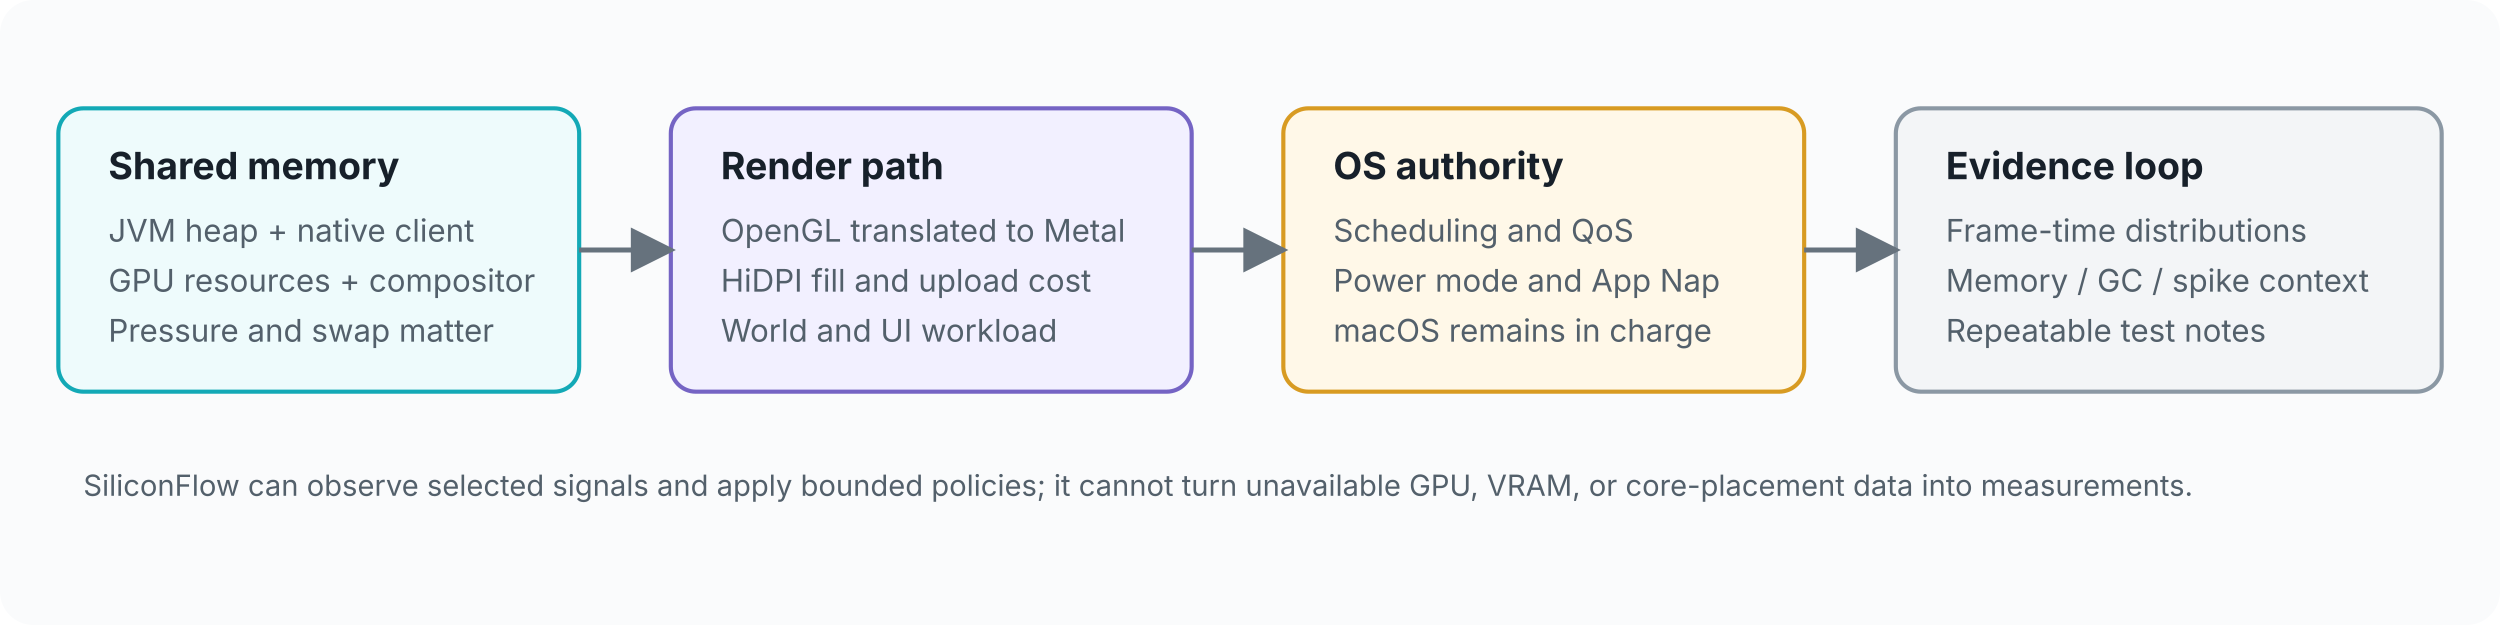
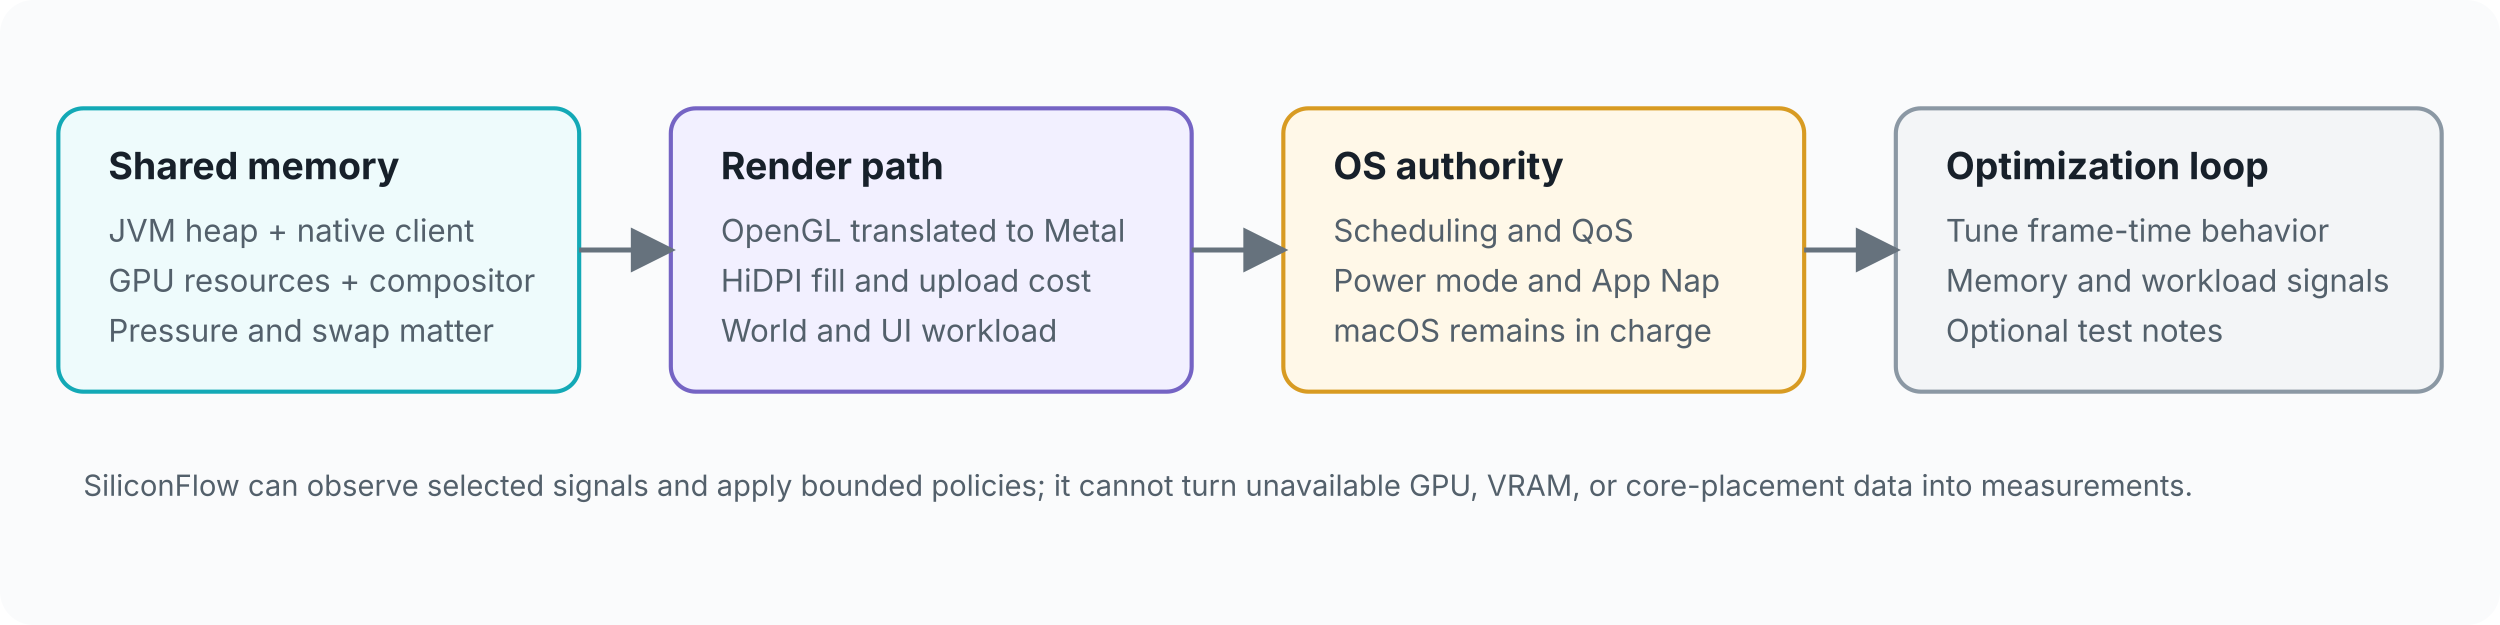
<svg xmlns="http://www.w3.org/2000/svg" viewBox="0 0 1200 300" role="img" aria-labelledby="title desc">
  <defs>
    <style>text{font-family:-apple-system,BlinkMacSystemFont,"Segoe UI",sans-serif;fill:#17202a}.title{font-size:18px;font-weight:700}.body{font-size:15px;fill:#53606b}.note{font-size:14px;fill:#53606b}.layer{stroke-width:2}.arrow{stroke:#66727d;stroke-width:2.4;fill:none;marker-end:url(#arrow)}@media (prefers-color-scheme: dark){text{fill:#eef2f5}.body,.note{fill:#b8c4ce}rect[fill="#fafbfc"]{fill:#151a1f}.layer[fill="#eefbfc"]{fill:#123238}.layer[fill="#f2f0ff"]{fill:#282449}.layer[fill="#fff8e8"]{fill:#3b2f15}.layer[fill="#f3f5f7"]{fill:#242b31}}</style>
    <marker id="arrow" markerWidth="9" markerHeight="9" refX="8" refY="4.5" orient="auto">
      <path d="M0,0 L9,4.5 L0,9 z" fill="#66727d" />
    </marker>
  </defs>
  <rect width="1200" height="300" rx="16" fill="#fafbfc" />
  <rect class="layer" x="28" y="52" width="250" height="136" rx="12" fill="#eefbfc" stroke="#13a9b6" />
  <text class="title" x="52" y="86">Shared memory</text>
  <text class="body" x="52" y="116">JVM heap + native client</text>
  <text class="body" x="52" y="140">GPU resources + compositor</text>
  <text class="body" x="52" y="164">Pressure and swap matter</text>
  <rect class="layer" x="322" y="52" width="250" height="136" rx="12" fill="#f2f0ff" stroke="#7564c4" />
  <text class="title" x="346" y="86">Render path</text>
  <text class="body" x="346" y="116">OpenGL translated to Metal</text>
  <text class="body" x="346" y="140">HiDPI fill and upload cost</text>
  <text class="body" x="346" y="164">World and UI workload</text>
  <rect class="layer" x="616" y="52" width="250" height="136" rx="12" fill="#fff8e8" stroke="#d89b22" />
  <text class="title" x="640" y="86">OS authority</text>
  <text class="body" x="640" y="116">Scheduling and QoS</text>
  <text class="body" x="640" y="140">Power mode and App Nap</text>
  <text class="body" x="640" y="164">macOS remains in charge</text>
  <rect class="layer" x="910" y="52" width="262" height="136" rx="12" fill="#f3f5f7" stroke="#8b98a4" />
-   <text class="title" x="934" y="86">Evidence loop</text>
-   <text class="body" x="934" y="116">Frame-time distributions</text>
-   <text class="body" x="934" y="140">Memory / GC / spike context</text>
-   <text class="body" x="934" y="164">Repeatable test notes</text>
+   <text class="title" x="934" y="86">Optimization loop</text>
+   <text class="body" x="934" y="116">Tune frame-time behavior</text>
+   <text class="body" x="934" y="140">Memory and workload signals</text>
+   <text class="body" x="934" y="164">Optional test notes</text>
  <path class="arrow" d="M278 120 H322" />
  <path class="arrow" d="M572 120 H616" />
  <path class="arrow" d="M866 120 H910" />
  <text class="note" x="40" y="238">SiliconFlow can observe selected signals and apply bounded policies; it cannot turn unavailable GPU, VRAM, or core-placement data into measurements.</text>
</svg>
